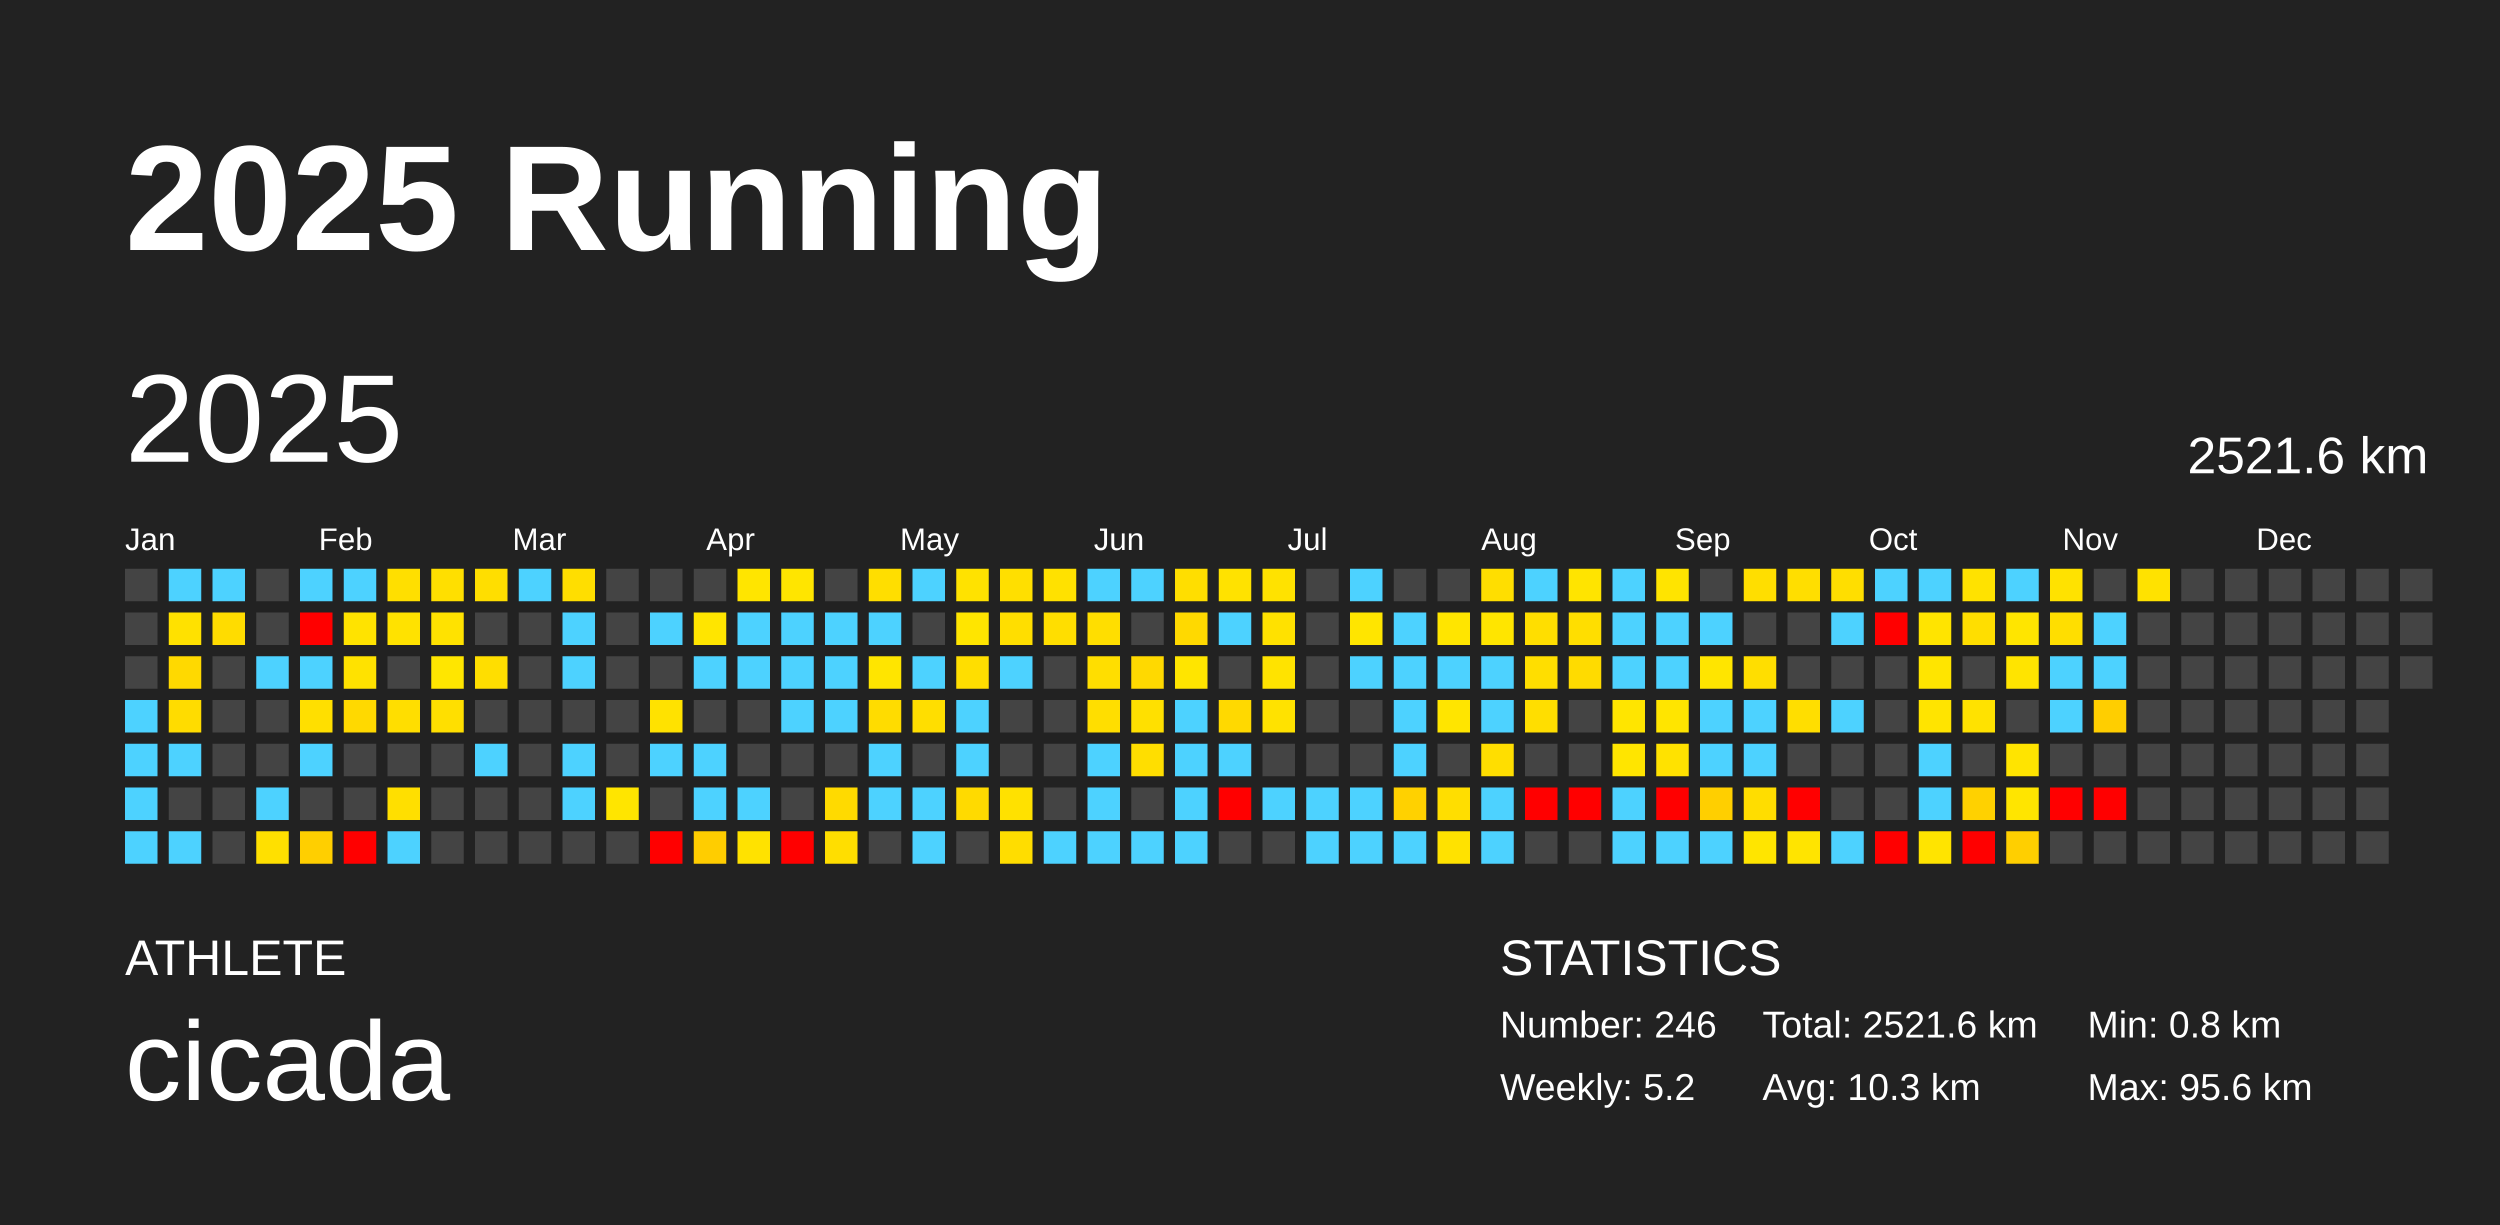
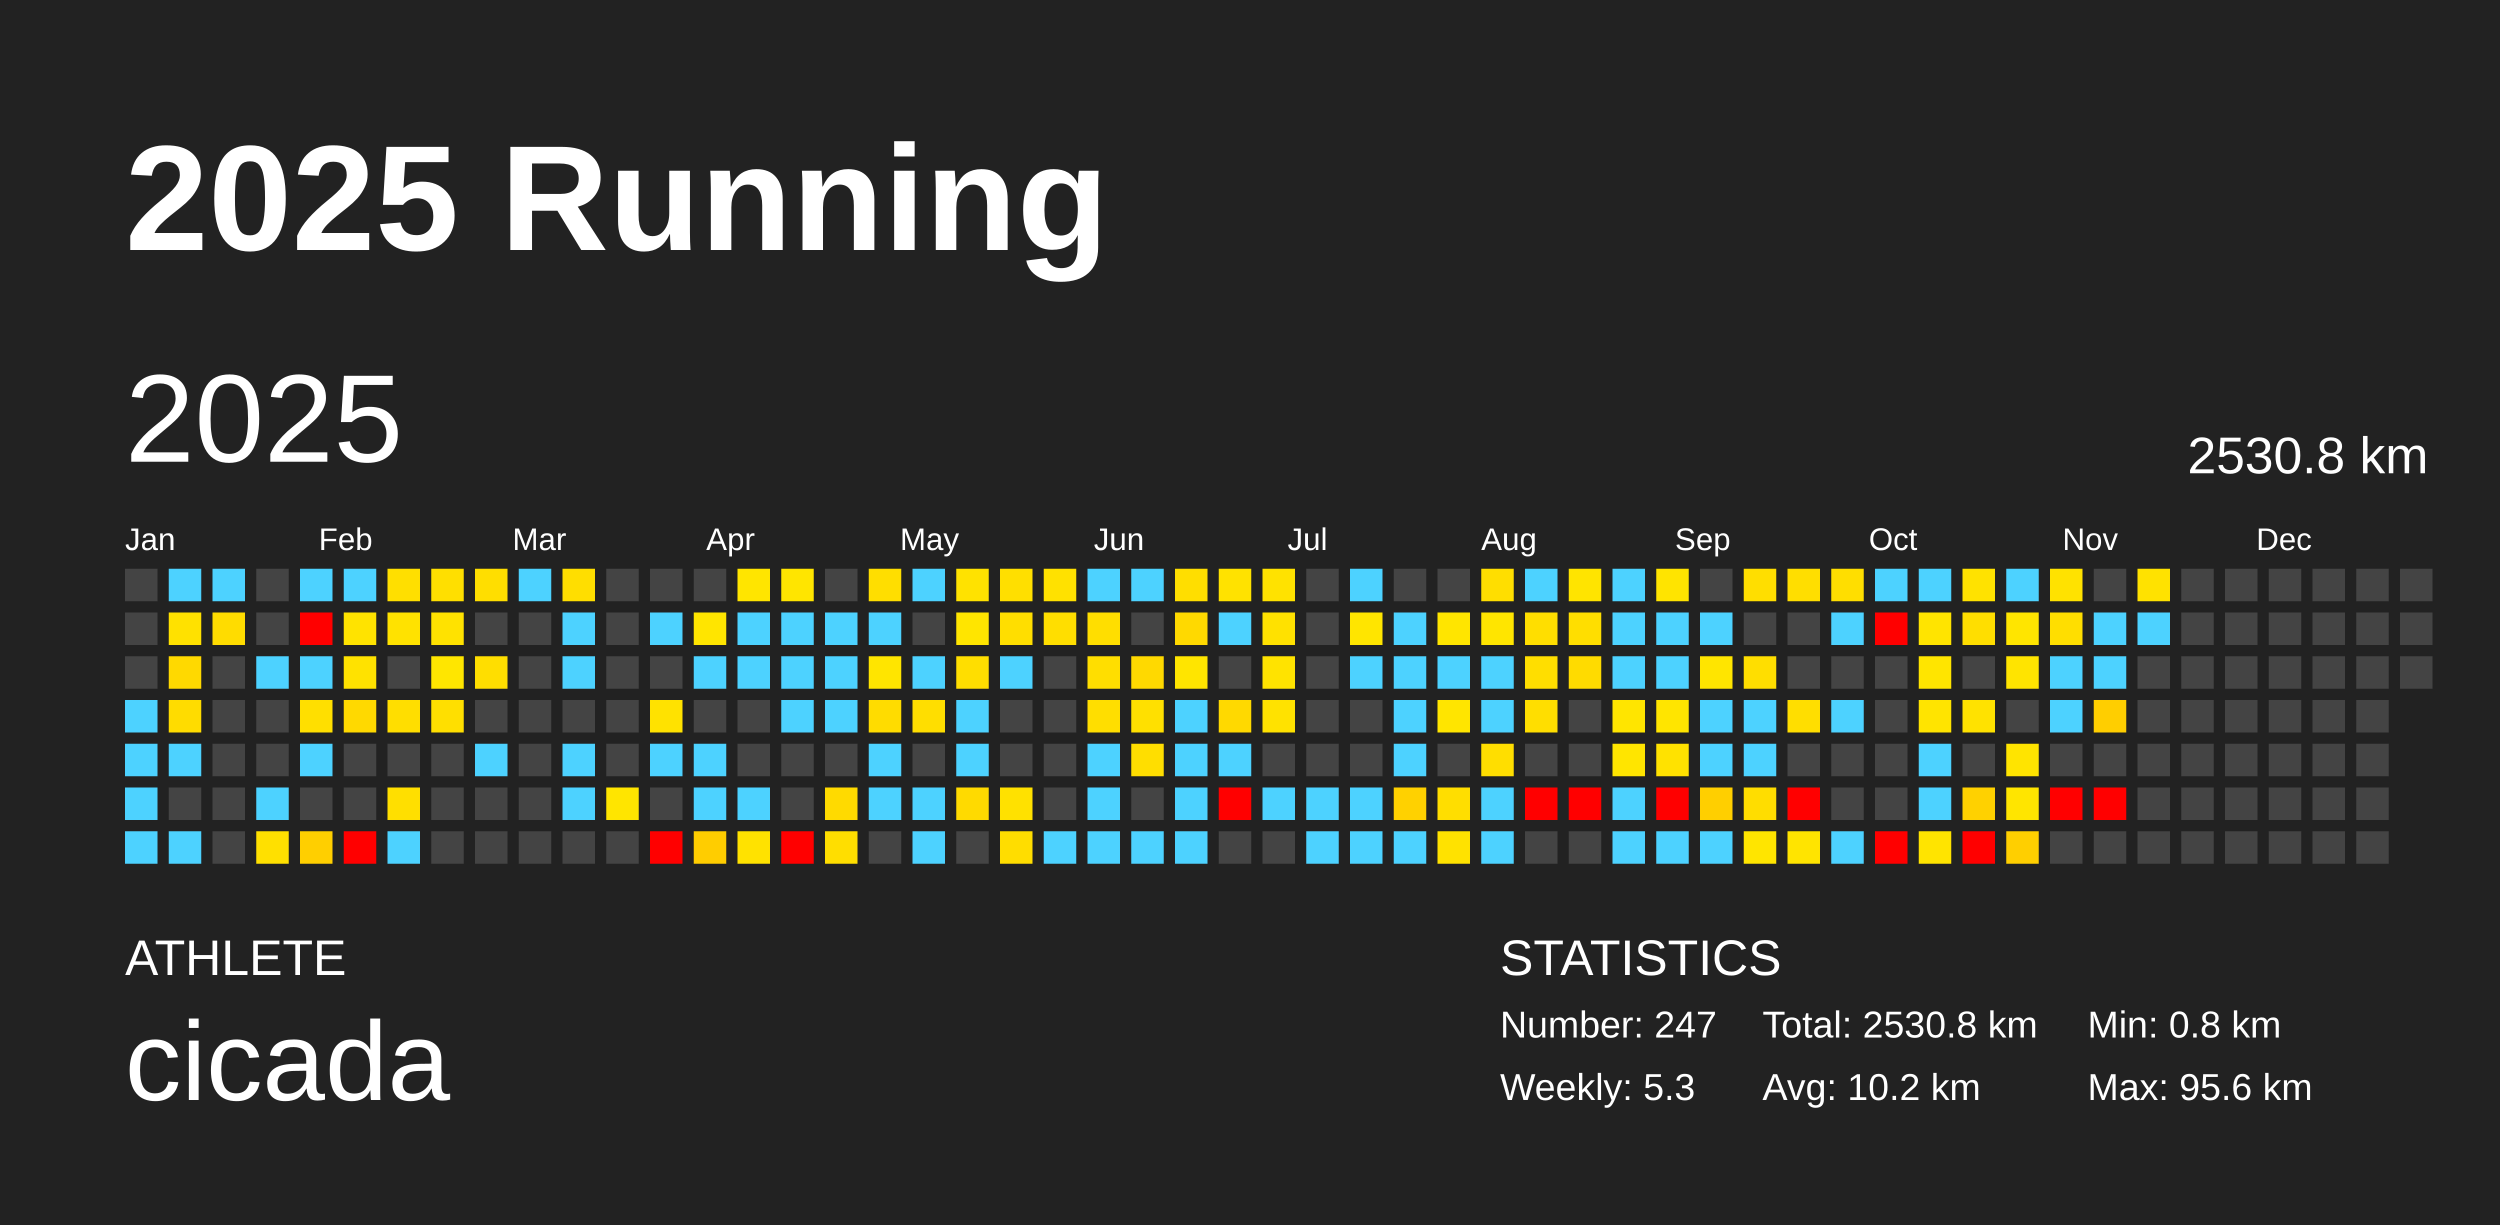
<svg xmlns="http://www.w3.org/2000/svg" baseProfile="full" height="98mm" version="1.1" viewBox="0,0,200,98" width="200mm">
  <defs />
  <rect fill="#222222" height="98" width="200" x="0" y="0" />
  <text fill="#FFFFFF" style="font-size:12px; font-family:Arial; font-weight:bold;" x="10" y="20">2025 Running</text>
  <text fill="#FFFFFF" style="font-size:4px; font-family:Arial" x="10" y="78">ATHLETE</text>
  <text fill="#FFFFFF" style="font-size:9px; font-family:Arial" x="10" y="88">cicada</text>
  <text fill="#FFFFFF" style="font-size:4px; font-family:Arial" x="120" y="78">STATISTICS</text>
-   <text fill="#FFFFFF" style="font-size:3px; font-family:Arial" x="120" y="83">Number: 246</text>
-   <text fill="#FFFFFF" style="font-size:3px; font-family:Arial" x="120" y="88">Weekly: 5.2</text>
-   <text fill="#FFFFFF" style="font-size:3px; font-family:Arial" x="141" y="83">Total: 2521.6 km</text>
-   <text fill="#FFFFFF" style="font-size:3px; font-family:Arial" x="141" y="88">Avg: 10.3 km</text>
+   <text fill="#FFFFFF" style="font-size:3px; font-family:Arial" x="120" y="83">Number: 247</text>
+   <text fill="#FFFFFF" style="font-size:3px; font-family:Arial" x="120" y="88">Weekly: 5.3</text>
+   <text fill="#FFFFFF" style="font-size:3px; font-family:Arial" x="141" y="83">Total: 2530.8 km</text>
+   <text fill="#FFFFFF" style="font-size:3px; font-family:Arial" x="141" y="88">Avg: 10.2 km</text>
  <text fill="#FFFFFF" style="font-size:3px; font-family:Arial" x="167" y="83">Min: 0.8 km</text>
  <text fill="#FFFFFF" style="font-size:3px; font-family:Arial" x="167" y="88">Max: 95.6 km</text>
  <text dominant-baseline="hanging" fill="#FFFFFF" style="font-size:10.0px; font-family:Arial;" x="10" y="30">2025</text>
-   <text dominant-baseline="hanging" fill="#FFFFFF" style="font-size:4.125px; font-family:Arial;" x="175" y="35">2521.6 km</text>
+   <text dominant-baseline="hanging" fill="#FFFFFF" style="font-size:4.125px; font-family:Arial;" x="175" y="35">2530.8 km</text>
  <text fill="#FFFFFF" style="font-size:2.5px; font-family:Arial" x="10.0" y="44">Jan</text>
  <text fill="#FFFFFF" style="font-size:2.5px; font-family:Arial" x="25.5" y="44">Feb</text>
  <text fill="#FFFFFF" style="font-size:2.5px; font-family:Arial" x="41.0" y="44">Mar</text>
  <text fill="#FFFFFF" style="font-size:2.5px; font-family:Arial" x="56.5" y="44">Apr</text>
  <text fill="#FFFFFF" style="font-size:2.5px; font-family:Arial" x="72.0" y="44">May</text>
  <text fill="#FFFFFF" style="font-size:2.5px; font-family:Arial" x="87.5" y="44">Jun</text>
  <text fill="#FFFFFF" style="font-size:2.5px; font-family:Arial" x="103.0" y="44">Jul</text>
  <text fill="#FFFFFF" style="font-size:2.5px; font-family:Arial" x="118.5" y="44">Aug</text>
  <text fill="#FFFFFF" style="font-size:2.5px; font-family:Arial" x="134.0" y="44">Sep</text>
  <text fill="#FFFFFF" style="font-size:2.5px; font-family:Arial" x="149.5" y="44">Oct</text>
  <text fill="#FFFFFF" style="font-size:2.5px; font-family:Arial" x="165.0" y="44">Nov</text>
  <text fill="#FFFFFF" style="font-size:2.5px; font-family:Arial" x="180.5" y="44">Dec</text>
  <rect fill="#444444" height="2.6" width="2.6" x="10.0" y="45.5" />
  <rect fill="#444444" height="2.6" width="2.6" x="10.0" y="49.0" />
  <rect fill="#444444" height="2.6" width="2.6" x="10.0" y="52.5" />
  <rect fill="#4dd2ff" height="2.6" width="2.6" x="10.0" y="56.0" />
  <rect fill="#4dd2ff" height="2.6" width="2.6" x="10.0" y="59.5" />
  <rect fill="#4dd2ff" height="2.6" width="2.6" x="10.0" y="63.0" />
  <rect fill="#4dd2ff" height="2.6" width="2.6" x="10.0" y="66.5" />
  <rect fill="#4dd2ff" height="2.6" width="2.6" x="13.5" y="45.5" />
  <rect fill="#ffe100" height="2.6" width="2.6" x="13.5" y="49.0" />
  <rect fill="#ffd900" height="2.6" width="2.6" x="13.5" y="52.5" />
  <rect fill="#ffdc00" height="2.6" width="2.6" x="13.5" y="56.0" />
  <rect fill="#4dd2ff" height="2.6" width="2.6" x="13.5" y="59.5" />
  <rect fill="#444444" height="2.6" width="2.6" x="13.5" y="63.0" />
  <rect fill="#4dd2ff" height="2.6" width="2.6" x="13.5" y="66.5" />
  <rect fill="#4dd2ff" height="2.6" width="2.6" x="17.0" y="45.5" />
  <rect fill="#ffdc00" height="2.6" width="2.6" x="17.0" y="49.0" />
  <rect fill="#444444" height="2.6" width="2.6" x="17.0" y="52.5" />
  <rect fill="#444444" height="2.6" width="2.6" x="17.0" y="56.0" />
  <rect fill="#444444" height="2.6" width="2.6" x="17.0" y="59.5" />
  <rect fill="#444444" height="2.6" width="2.6" x="17.0" y="63.0" />
  <rect fill="#444444" height="2.6" width="2.6" x="17.0" y="66.5" />
  <rect fill="#444444" height="2.6" width="2.6" x="20.5" y="45.5" />
  <rect fill="#444444" height="2.6" width="2.6" x="20.5" y="49.0" />
  <rect fill="#4dd2ff" height="2.6" width="2.6" x="20.5" y="52.5" />
  <rect fill="#444444" height="2.6" width="2.6" x="20.5" y="56.0" />
  <rect fill="#444444" height="2.6" width="2.6" x="20.5" y="59.5" />
  <rect fill="#4dd2ff" height="2.6" width="2.6" x="20.5" y="63.0" />
  <rect fill="#ffe000" height="2.6" width="2.6" x="20.5" y="66.5" />
  <rect fill="#4dd2ff" height="2.6" width="2.6" x="24.0" y="45.5" />
  <rect fill="red" height="2.6" width="2.6" x="24.0" y="49.0" />
  <rect fill="#4dd2ff" height="2.6" width="2.6" x="24.0" y="52.5" />
  <rect fill="#ffdf00" height="2.6" width="2.6" x="24.0" y="56.0" />
  <rect fill="#4dd2ff" height="2.6" width="2.6" x="24.0" y="59.5" />
  <rect fill="#444444" height="2.6" width="2.6" x="24.0" y="63.0" />
  <rect fill="#ffcf00" height="2.6" width="2.6" x="24.0" y="66.5" />
  <rect fill="#4dd2ff" height="2.6" width="2.6" x="27.5" y="45.5" />
  <rect fill="#ffe300" height="2.6" width="2.6" x="27.5" y="49.0" />
  <rect fill="#ffe200" height="2.6" width="2.6" x="27.5" y="52.5" />
  <rect fill="#ffd900" height="2.6" width="2.6" x="27.5" y="56.0" />
  <rect fill="#444444" height="2.6" width="2.6" x="27.5" y="59.5" />
  <rect fill="#444444" height="2.6" width="2.6" x="27.5" y="63.0" />
  <rect fill="red" height="2.6" width="2.6" x="27.5" y="66.5" />
  <rect fill="#ffdf00" height="2.6" width="2.6" x="31.0" y="45.5" />
  <rect fill="#ffe200" height="2.6" width="2.6" x="31.0" y="49.0" />
  <rect fill="#444444" height="2.6" width="2.6" x="31.0" y="52.5" />
  <rect fill="#ffde00" height="2.6" width="2.6" x="31.0" y="56.0" />
  <rect fill="#444444" height="2.6" width="2.6" x="31.0" y="59.5" />
  <rect fill="#ffdf00" height="2.6" width="2.6" x="31.0" y="63.0" />
  <rect fill="#4dd2ff" height="2.6" width="2.6" x="31.0" y="66.5" />
  <rect fill="#ffdf00" height="2.6" width="2.6" x="34.5" y="45.5" />
  <rect fill="#ffe200" height="2.6" width="2.6" x="34.5" y="49.0" />
  <rect fill="#ffe600" height="2.6" width="2.6" x="34.5" y="52.5" />
  <rect fill="#ffdf00" height="2.6" width="2.6" x="34.5" y="56.0" />
  <rect fill="#444444" height="2.6" width="2.6" x="34.5" y="59.5" />
  <rect fill="#444444" height="2.6" width="2.6" x="34.5" y="63.0" />
  <rect fill="#444444" height="2.6" width="2.6" x="34.5" y="66.5" />
  <rect fill="#ffde00" height="2.6" width="2.6" x="38.0" y="45.5" />
  <rect fill="#444444" height="2.6" width="2.6" x="38.0" y="49.0" />
  <rect fill="#ffde00" height="2.6" width="2.6" x="38.0" y="52.5" />
  <rect fill="#444444" height="2.6" width="2.6" x="38.0" y="56.0" />
  <rect fill="#4dd2ff" height="2.6" width="2.6" x="38.0" y="59.5" />
  <rect fill="#444444" height="2.6" width="2.6" x="38.0" y="63.0" />
  <rect fill="#444444" height="2.6" width="2.6" x="38.0" y="66.5" />
  <rect fill="#4dd2ff" height="2.6" width="2.6" x="41.5" y="45.5" />
  <rect fill="#444444" height="2.6" width="2.6" x="41.5" y="49.0" />
  <rect fill="#444444" height="2.6" width="2.6" x="41.5" y="52.5" />
  <rect fill="#444444" height="2.6" width="2.6" x="41.5" y="56.0" />
  <rect fill="#444444" height="2.6" width="2.6" x="41.5" y="59.5" />
  <rect fill="#444444" height="2.6" width="2.6" x="41.5" y="63.0" />
  <rect fill="#444444" height="2.6" width="2.6" x="41.5" y="66.5" />
  <rect fill="#ffde00" height="2.6" width="2.6" x="45.0" y="45.5" />
  <rect fill="#4dd2ff" height="2.6" width="2.6" x="45.0" y="49.0" />
  <rect fill="#4dd2ff" height="2.6" width="2.6" x="45.0" y="52.5" />
  <rect fill="#444444" height="2.6" width="2.6" x="45.0" y="56.0" />
  <rect fill="#4dd2ff" height="2.6" width="2.6" x="45.0" y="59.5" />
  <rect fill="#4dd2ff" height="2.6" width="2.6" x="45.0" y="63.0" />
  <rect fill="#444444" height="2.6" width="2.6" x="45.0" y="66.5" />
  <rect fill="#444444" height="2.6" width="2.6" x="48.5" y="45.5" />
  <rect fill="#444444" height="2.6" width="2.6" x="48.5" y="49.0" />
  <rect fill="#444444" height="2.6" width="2.6" x="48.5" y="52.5" />
  <rect fill="#444444" height="2.6" width="2.6" x="48.5" y="56.0" />
  <rect fill="#444444" height="2.6" width="2.6" x="48.5" y="59.5" />
  <rect fill="#ffe500" height="2.6" width="2.6" x="48.5" y="63.0" />
  <rect fill="#444444" height="2.6" width="2.6" x="48.5" y="66.5" />
  <rect fill="#444444" height="2.6" width="2.6" x="52.0" y="45.5" />
  <rect fill="#4dd2ff" height="2.6" width="2.6" x="52.0" y="49.0" />
  <rect fill="#444444" height="2.6" width="2.6" x="52.0" y="52.5" />
  <rect fill="#ffe200" height="2.6" width="2.6" x="52.0" y="56.0" />
  <rect fill="#4dd2ff" height="2.6" width="2.6" x="52.0" y="59.5" />
  <rect fill="#444444" height="2.6" width="2.6" x="52.0" y="63.0" />
  <rect fill="red" height="2.6" width="2.6" x="52.0" y="66.5" />
  <rect fill="#444444" height="2.6" width="2.6" x="55.5" y="45.5" />
  <rect fill="#ffe500" height="2.6" width="2.6" x="55.5" y="49.0" />
  <rect fill="#4dd2ff" height="2.6" width="2.6" x="55.5" y="52.5" />
  <rect fill="#444444" height="2.6" width="2.6" x="55.5" y="56.0" />
  <rect fill="#4dd2ff" height="2.6" width="2.6" x="55.5" y="59.5" />
  <rect fill="#4dd2ff" height="2.6" width="2.6" x="55.5" y="63.0" />
  <rect fill="#ffcd00" height="2.6" width="2.6" x="55.5" y="66.5" />
  <rect fill="#ffe500" height="2.6" width="2.6" x="59.0" y="45.5" />
  <rect fill="#4dd2ff" height="2.6" width="2.6" x="59.0" y="49.0" />
  <rect fill="#4dd2ff" height="2.6" width="2.6" x="59.0" y="52.5" />
  <rect fill="#444444" height="2.6" width="2.6" x="59.0" y="56.0" />
  <rect fill="#444444" height="2.6" width="2.6" x="59.0" y="59.5" />
  <rect fill="#4dd2ff" height="2.6" width="2.6" x="59.0" y="63.0" />
  <rect fill="#ffe200" height="2.6" width="2.6" x="59.0" y="66.5" />
  <rect fill="#ffe500" height="2.6" width="2.6" x="62.5" y="45.5" />
  <rect fill="#4dd2ff" height="2.6" width="2.6" x="62.5" y="49.0" />
  <rect fill="#4dd2ff" height="2.6" width="2.6" x="62.5" y="52.5" />
  <rect fill="#4dd2ff" height="2.6" width="2.6" x="62.5" y="56.0" />
  <rect fill="#444444" height="2.6" width="2.6" x="62.5" y="59.5" />
  <rect fill="#444444" height="2.6" width="2.6" x="62.5" y="63.0" />
  <rect fill="red" height="2.6" width="2.6" x="62.5" y="66.5" />
  <rect fill="#444444" height="2.6" width="2.6" x="66.0" y="45.5" />
  <rect fill="#4dd2ff" height="2.6" width="2.6" x="66.0" y="49.0" />
  <rect fill="#4dd2ff" height="2.6" width="2.6" x="66.0" y="52.5" />
  <rect fill="#4dd2ff" height="2.6" width="2.6" x="66.0" y="56.0" />
  <rect fill="#444444" height="2.6" width="2.6" x="66.0" y="59.5" />
  <rect fill="#ffda00" height="2.6" width="2.6" x="66.0" y="63.0" />
  <rect fill="#ffde00" height="2.6" width="2.6" x="66.0" y="66.5" />
  <rect fill="#ffde00" height="2.6" width="2.6" x="69.5" y="45.5" />
  <rect fill="#4dd2ff" height="2.6" width="2.6" x="69.5" y="49.0" />
  <rect fill="#ffe500" height="2.6" width="2.6" x="69.5" y="52.5" />
  <rect fill="#ffdc00" height="2.6" width="2.6" x="69.5" y="56.0" />
  <rect fill="#4dd2ff" height="2.6" width="2.6" x="69.5" y="59.5" />
  <rect fill="#4dd2ff" height="2.6" width="2.6" x="69.5" y="63.0" />
  <rect fill="#444444" height="2.6" width="2.6" x="69.5" y="66.5" />
  <rect fill="#4dd2ff" height="2.6" width="2.6" x="73.0" y="45.5" />
  <rect fill="#444444" height="2.6" width="2.6" x="73.0" y="49.0" />
  <rect fill="#4dd2ff" height="2.6" width="2.6" x="73.0" y="52.5" />
  <rect fill="#ffde00" height="2.6" width="2.6" x="73.0" y="56.0" />
  <rect fill="#444444" height="2.6" width="2.6" x="73.0" y="59.5" />
  <rect fill="#4dd2ff" height="2.6" width="2.6" x="73.0" y="63.0" />
  <rect fill="#4dd2ff" height="2.6" width="2.6" x="73.0" y="66.5" />
  <rect fill="#ffe200" height="2.6" width="2.6" x="76.5" y="45.5" />
  <rect fill="#ffe500" height="2.6" width="2.6" x="76.5" y="49.0" />
  <rect fill="#ffde00" height="2.6" width="2.6" x="76.5" y="52.5" />
  <rect fill="#4dd2ff" height="2.6" width="2.6" x="76.5" y="56.0" />
  <rect fill="#4dd2ff" height="2.6" width="2.6" x="76.5" y="59.5" />
  <rect fill="#ffda00" height="2.6" width="2.6" x="76.5" y="63.0" />
  <rect fill="#444444" height="2.6" width="2.6" x="76.5" y="66.5" />
  <rect fill="#ffdf00" height="2.6" width="2.6" x="80.0" y="45.5" />
  <rect fill="#ffde00" height="2.6" width="2.6" x="80.0" y="49.0" />
  <rect fill="#4dd2ff" height="2.6" width="2.6" x="80.0" y="52.5" />
  <rect fill="#444444" height="2.6" width="2.6" x="80.0" y="56.0" />
  <rect fill="#444444" height="2.6" width="2.6" x="80.0" y="59.5" />
  <rect fill="#ffe100" height="2.6" width="2.6" x="80.0" y="63.0" />
  <rect fill="#ffdd00" height="2.6" width="2.6" x="80.0" y="66.5" />
  <rect fill="#ffe100" height="2.6" width="2.6" x="83.5" y="45.5" />
  <rect fill="#ffde00" height="2.6" width="2.6" x="83.5" y="49.0" />
  <rect fill="#444444" height="2.6" width="2.6" x="83.5" y="52.5" />
  <rect fill="#444444" height="2.6" width="2.6" x="83.5" y="56.0" />
  <rect fill="#444444" height="2.6" width="2.6" x="83.5" y="59.5" />
  <rect fill="#444444" height="2.6" width="2.6" x="83.5" y="63.0" />
  <rect fill="#4dd2ff" height="2.6" width="2.6" x="83.5" y="66.5" />
  <rect fill="#4dd2ff" height="2.6" width="2.6" x="87.0" y="45.5" />
  <rect fill="#ffde00" height="2.6" width="2.6" x="87.0" y="49.0" />
  <rect fill="#ffde00" height="2.6" width="2.6" x="87.0" y="52.5" />
  <rect fill="#ffde00" height="2.6" width="2.6" x="87.0" y="56.0" />
  <rect fill="#4dd2ff" height="2.6" width="2.6" x="87.0" y="59.5" />
  <rect fill="#4dd2ff" height="2.6" width="2.6" x="87.0" y="63.0" />
  <rect fill="#4dd2ff" height="2.6" width="2.6" x="87.0" y="66.5" />
  <rect fill="#4dd2ff" height="2.6" width="2.6" x="90.5" y="45.5" />
  <rect fill="#444444" height="2.6" width="2.6" x="90.5" y="49.0" />
  <rect fill="#ffd900" height="2.6" width="2.6" x="90.5" y="52.5" />
  <rect fill="#ffe000" height="2.6" width="2.6" x="90.5" y="56.0" />
  <rect fill="#ffde00" height="2.6" width="2.6" x="90.5" y="59.5" />
  <rect fill="#444444" height="2.6" width="2.6" x="90.5" y="63.0" />
  <rect fill="#4dd2ff" height="2.6" width="2.6" x="90.5" y="66.5" />
  <rect fill="#ffde00" height="2.6" width="2.6" x="94.0" y="45.5" />
  <rect fill="#ffd900" height="2.6" width="2.6" x="94.0" y="49.0" />
  <rect fill="#ffe500" height="2.6" width="2.6" x="94.0" y="52.5" />
  <rect fill="#4dd2ff" height="2.6" width="2.6" x="94.0" y="56.0" />
  <rect fill="#4dd2ff" height="2.6" width="2.6" x="94.0" y="59.5" />
  <rect fill="#4dd2ff" height="2.6" width="2.6" x="94.0" y="63.0" />
  <rect fill="#4dd2ff" height="2.6" width="2.6" x="94.0" y="66.5" />
  <rect fill="#ffe200" height="2.6" width="2.6" x="97.5" y="45.5" />
  <rect fill="#4dd2ff" height="2.6" width="2.6" x="97.5" y="49.0" />
  <rect fill="#444444" height="2.6" width="2.6" x="97.5" y="52.5" />
  <rect fill="#ffd900" height="2.6" width="2.6" x="97.5" y="56.0" />
  <rect fill="#4dd2ff" height="2.6" width="2.6" x="97.5" y="59.5" />
  <rect fill="red" height="2.6" width="2.6" x="97.5" y="63.0" />
  <rect fill="#444444" height="2.6" width="2.6" x="97.5" y="66.5" />
  <rect fill="#ffe200" height="2.6" width="2.6" x="101.0" y="45.5" />
  <rect fill="#ffe100" height="2.6" width="2.6" x="101.0" y="49.0" />
  <rect fill="#ffe300" height="2.6" width="2.6" x="101.0" y="52.5" />
  <rect fill="#ffe200" height="2.6" width="2.6" x="101.0" y="56.0" />
  <rect fill="#444444" height="2.6" width="2.6" x="101.0" y="59.5" />
  <rect fill="#4dd2ff" height="2.6" width="2.6" x="101.0" y="63.0" />
  <rect fill="#444444" height="2.6" width="2.6" x="101.0" y="66.5" />
  <rect fill="#444444" height="2.6" width="2.6" x="104.5" y="45.5" />
  <rect fill="#444444" height="2.6" width="2.6" x="104.5" y="49.0" />
  <rect fill="#444444" height="2.6" width="2.6" x="104.5" y="52.5" />
  <rect fill="#444444" height="2.6" width="2.6" x="104.5" y="56.0" />
  <rect fill="#444444" height="2.6" width="2.6" x="104.5" y="59.5" />
  <rect fill="#4dd2ff" height="2.6" width="2.6" x="104.5" y="63.0" />
  <rect fill="#4dd2ff" height="2.6" width="2.6" x="104.5" y="66.5" />
  <rect fill="#4dd2ff" height="2.6" width="2.6" x="108.0" y="45.5" />
  <rect fill="#ffe500" height="2.6" width="2.6" x="108.0" y="49.0" />
  <rect fill="#4dd2ff" height="2.6" width="2.6" x="108.0" y="52.5" />
  <rect fill="#444444" height="2.6" width="2.6" x="108.0" y="56.0" />
  <rect fill="#444444" height="2.6" width="2.6" x="108.0" y="59.5" />
  <rect fill="#4dd2ff" height="2.6" width="2.6" x="108.0" y="63.0" />
  <rect fill="#4dd2ff" height="2.6" width="2.6" x="108.0" y="66.5" />
  <rect fill="#444444" height="2.6" width="2.6" x="111.5" y="45.5" />
  <rect fill="#4dd2ff" height="2.6" width="2.6" x="111.5" y="49.0" />
  <rect fill="#4dd2ff" height="2.6" width="2.6" x="111.5" y="52.5" />
  <rect fill="#4dd2ff" height="2.6" width="2.6" x="111.5" y="56.0" />
  <rect fill="#4dd2ff" height="2.6" width="2.6" x="111.5" y="59.5" />
  <rect fill="#ffd100" height="2.6" width="2.6" x="111.5" y="63.0" />
  <rect fill="#4dd2ff" height="2.6" width="2.6" x="111.5" y="66.5" />
  <rect fill="#444444" height="2.6" width="2.6" x="115.0" y="45.5" />
  <rect fill="#ffe500" height="2.6" width="2.6" x="115.0" y="49.0" />
  <rect fill="#4dd2ff" height="2.6" width="2.6" x="115.0" y="52.5" />
  <rect fill="#ffe500" height="2.6" width="2.6" x="115.0" y="56.0" />
  <rect fill="#444444" height="2.6" width="2.6" x="115.0" y="59.5" />
  <rect fill="#ffde00" height="2.6" width="2.6" x="115.0" y="63.0" />
  <rect fill="#ffe200" height="2.6" width="2.6" x="115.0" y="66.5" />
  <rect fill="#ffde00" height="2.6" width="2.6" x="118.5" y="45.5" />
  <rect fill="#ffe500" height="2.6" width="2.6" x="118.5" y="49.0" />
  <rect fill="#4dd2ff" height="2.6" width="2.6" x="118.5" y="52.5" />
  <rect fill="#4dd2ff" height="2.6" width="2.6" x="118.5" y="56.0" />
  <rect fill="#ffde00" height="2.6" width="2.6" x="118.5" y="59.5" />
  <rect fill="#4dd2ff" height="2.6" width="2.6" x="118.5" y="63.0" />
  <rect fill="#4dd2ff" height="2.6" width="2.6" x="118.5" y="66.5" />
  <rect fill="#4dd2ff" height="2.6" width="2.6" x="122.0" y="45.5" />
  <rect fill="#ffde00" height="2.6" width="2.6" x="122.0" y="49.0" />
  <rect fill="#ffde00" height="2.6" width="2.6" x="122.0" y="52.5" />
  <rect fill="#ffde00" height="2.6" width="2.6" x="122.0" y="56.0" />
  <rect fill="#444444" height="2.6" width="2.6" x="122.0" y="59.5" />
  <rect fill="red" height="2.6" width="2.6" x="122.0" y="63.0" />
  <rect fill="#444444" height="2.6" width="2.6" x="122.0" y="66.5" />
  <rect fill="#ffe400" height="2.6" width="2.6" x="125.5" y="45.5" />
  <rect fill="#ffde00" height="2.6" width="2.6" x="125.5" y="49.0" />
  <rect fill="#ffdb00" height="2.6" width="2.6" x="125.5" y="52.5" />
  <rect fill="#444444" height="2.6" width="2.6" x="125.5" y="56.0" />
  <rect fill="#444444" height="2.6" width="2.6" x="125.5" y="59.5" />
  <rect fill="red" height="2.6" width="2.6" x="125.5" y="63.0" />
  <rect fill="#444444" height="2.6" width="2.6" x="125.5" y="66.5" />
  <rect fill="#4dd2ff" height="2.6" width="2.6" x="129.0" y="45.5" />
  <rect fill="#4dd2ff" height="2.6" width="2.6" x="129.0" y="49.0" />
  <rect fill="#4dd2ff" height="2.6" width="2.6" x="129.0" y="52.5" />
  <rect fill="#ffe500" height="2.6" width="2.6" x="129.0" y="56.0" />
  <rect fill="#ffe500" height="2.6" width="2.6" x="129.0" y="59.5" />
  <rect fill="#4dd2ff" height="2.6" width="2.6" x="129.0" y="63.0" />
  <rect fill="#4dd2ff" height="2.6" width="2.6" x="129.0" y="66.5" />
  <rect fill="#ffe400" height="2.6" width="2.6" x="132.5" y="45.5" />
  <rect fill="#4dd2ff" height="2.6" width="2.6" x="132.5" y="49.0" />
  <rect fill="#4dd2ff" height="2.6" width="2.6" x="132.5" y="52.5" />
  <rect fill="#ffe500" height="2.6" width="2.6" x="132.5" y="56.0" />
  <rect fill="#ffe200" height="2.6" width="2.6" x="132.5" y="59.5" />
  <rect fill="red" height="2.6" width="2.6" x="132.5" y="63.0" />
  <rect fill="#4dd2ff" height="2.6" width="2.6" x="132.5" y="66.5" />
  <rect fill="#444444" height="2.6" width="2.6" x="136.0" y="45.5" />
  <rect fill="#4dd2ff" height="2.6" width="2.6" x="136.0" y="49.0" />
  <rect fill="#ffe500" height="2.6" width="2.6" x="136.0" y="52.5" />
  <rect fill="#4dd2ff" height="2.6" width="2.6" x="136.0" y="56.0" />
  <rect fill="#4dd2ff" height="2.6" width="2.6" x="136.0" y="59.5" />
  <rect fill="#ffcf00" height="2.6" width="2.6" x="136.0" y="63.0" />
  <rect fill="#4dd2ff" height="2.6" width="2.6" x="136.0" y="66.5" />
  <rect fill="#ffde00" height="2.6" width="2.6" x="139.5" y="45.5" />
  <rect fill="#444444" height="2.6" width="2.6" x="139.5" y="49.0" />
  <rect fill="#ffde00" height="2.6" width="2.6" x="139.5" y="52.5" />
  <rect fill="#4dd2ff" height="2.6" width="2.6" x="139.5" y="56.0" />
  <rect fill="#4dd2ff" height="2.6" width="2.6" x="139.5" y="59.5" />
  <rect fill="#ffdd00" height="2.6" width="2.6" x="139.5" y="63.0" />
  <rect fill="#ffe500" height="2.6" width="2.6" x="139.5" y="66.5" />
  <rect fill="#ffde00" height="2.6" width="2.6" x="143.0" y="45.5" />
  <rect fill="#444444" height="2.6" width="2.6" x="143.0" y="49.0" />
  <rect fill="#444444" height="2.6" width="2.6" x="143.0" y="52.5" />
  <rect fill="#ffde00" height="2.6" width="2.6" x="143.0" y="56.0" />
  <rect fill="#444444" height="2.6" width="2.6" x="143.0" y="59.5" />
  <rect fill="red" height="2.6" width="2.6" x="143.0" y="63.0" />
  <rect fill="#ffe400" height="2.6" width="2.6" x="143.0" y="66.5" />
  <rect fill="#ffde00" height="2.6" width="2.6" x="146.5" y="45.5" />
  <rect fill="#4dd2ff" height="2.6" width="2.6" x="146.5" y="49.0" />
  <rect fill="#444444" height="2.6" width="2.6" x="146.5" y="52.5" />
  <rect fill="#4dd2ff" height="2.6" width="2.6" x="146.5" y="56.0" />
  <rect fill="#444444" height="2.6" width="2.6" x="146.5" y="59.5" />
  <rect fill="#444444" height="2.6" width="2.6" x="146.5" y="63.0" />
  <rect fill="#4dd2ff" height="2.6" width="2.6" x="146.5" y="66.5" />
  <rect fill="#4dd2ff" height="2.6" width="2.6" x="150.0" y="45.5" />
  <rect fill="red" height="2.6" width="2.6" x="150.0" y="49.0" />
  <rect fill="#444444" height="2.6" width="2.6" x="150.0" y="52.5" />
  <rect fill="#444444" height="2.6" width="2.6" x="150.0" y="56.0" />
  <rect fill="#444444" height="2.6" width="2.6" x="150.0" y="59.5" />
  <rect fill="#444444" height="2.6" width="2.6" x="150.0" y="63.0" />
  <rect fill="red" height="2.6" width="2.6" x="150.0" y="66.5" />
  <rect fill="#4dd2ff" height="2.6" width="2.6" x="153.5" y="45.5" />
  <rect fill="#ffe400" height="2.6" width="2.6" x="153.5" y="49.0" />
  <rect fill="#ffe500" height="2.6" width="2.6" x="153.5" y="52.5" />
  <rect fill="#ffe400" height="2.6" width="2.6" x="153.5" y="56.0" />
  <rect fill="#4dd2ff" height="2.6" width="2.6" x="153.5" y="59.5" />
  <rect fill="#4dd2ff" height="2.6" width="2.6" x="153.5" y="63.0" />
  <rect fill="#ffe400" height="2.6" width="2.6" x="153.5" y="66.5" />
  <rect fill="#ffe200" height="2.6" width="2.6" x="157.0" y="45.5" />
  <rect fill="#ffde00" height="2.6" width="2.6" x="157.0" y="49.0" />
  <rect fill="#444444" height="2.6" width="2.6" x="157.0" y="52.5" />
  <rect fill="#ffe200" height="2.6" width="2.6" x="157.0" y="56.0" />
  <rect fill="#444444" height="2.6" width="2.6" x="157.0" y="59.5" />
  <rect fill="#ffd100" height="2.6" width="2.6" x="157.0" y="63.0" />
  <rect fill="red" height="2.6" width="2.6" x="157.0" y="66.5" />
  <rect fill="#4dd2ff" height="2.6" width="2.6" x="160.5" y="45.5" />
  <rect fill="#ffe500" height="2.6" width="2.6" x="160.5" y="49.0" />
  <rect fill="#ffe400" height="2.6" width="2.6" x="160.5" y="52.5" />
  <rect fill="#444444" height="2.6" width="2.6" x="160.5" y="56.0" />
  <rect fill="#ffe400" height="2.6" width="2.6" x="160.5" y="59.5" />
  <rect fill="#ffe500" height="2.6" width="2.6" x="160.5" y="63.0" />
  <rect fill="#ffcf00" height="2.6" width="2.6" x="160.5" y="66.5" />
  <rect fill="#ffe200" height="2.6" width="2.6" x="164.0" y="45.5" />
  <rect fill="#ffde00" height="2.6" width="2.6" x="164.0" y="49.0" />
  <rect fill="#4dd2ff" height="2.6" width="2.6" x="164.0" y="52.5" />
  <rect fill="#4dd2ff" height="2.6" width="2.6" x="164.0" y="56.0" />
  <rect fill="#444444" height="2.6" width="2.6" x="164.0" y="59.5" />
  <rect fill="red" height="2.6" width="2.6" x="164.0" y="63.0" />
  <rect fill="#444444" height="2.6" width="2.6" x="164.0" y="66.5" />
  <rect fill="#444444" height="2.6" width="2.6" x="167.5" y="45.5" />
  <rect fill="#4dd2ff" height="2.6" width="2.6" x="167.5" y="49.0" />
  <rect fill="#4dd2ff" height="2.6" width="2.6" x="167.5" y="52.5" />
  <rect fill="#ffce00" height="2.6" width="2.6" x="167.5" y="56.0" />
  <rect fill="#444444" height="2.6" width="2.6" x="167.5" y="59.5" />
  <rect fill="red" height="2.6" width="2.6" x="167.5" y="63.0" />
  <rect fill="#444444" height="2.6" width="2.6" x="167.5" y="66.5" />
  <rect fill="#ffe200" height="2.6" width="2.6" x="171.0" y="45.5" />
-   <rect fill="#444444" height="2.6" width="2.6" x="171.0" y="49.0" />
+   <rect fill="#4dd2ff" height="2.6" width="2.6" x="171.0" y="49.0" />
  <rect fill="#444444" height="2.6" width="2.6" x="171.0" y="52.5" />
  <rect fill="#444444" height="2.6" width="2.6" x="171.0" y="56.0" />
  <rect fill="#444444" height="2.6" width="2.6" x="171.0" y="59.5" />
  <rect fill="#444444" height="2.6" width="2.6" x="171.0" y="63.0" />
  <rect fill="#444444" height="2.6" width="2.6" x="171.0" y="66.5" />
  <rect fill="#444444" height="2.6" width="2.6" x="174.5" y="45.5" />
  <rect fill="#444444" height="2.6" width="2.6" x="174.5" y="49.0" />
  <rect fill="#444444" height="2.6" width="2.6" x="174.5" y="52.5" />
  <rect fill="#444444" height="2.6" width="2.6" x="174.5" y="56.0" />
  <rect fill="#444444" height="2.6" width="2.6" x="174.5" y="59.5" />
  <rect fill="#444444" height="2.6" width="2.6" x="174.5" y="63.0" />
  <rect fill="#444444" height="2.6" width="2.6" x="174.5" y="66.5" />
  <rect fill="#444444" height="2.6" width="2.6" x="178.0" y="45.5" />
  <rect fill="#444444" height="2.6" width="2.6" x="178.0" y="49.0" />
  <rect fill="#444444" height="2.6" width="2.6" x="178.0" y="52.5" />
  <rect fill="#444444" height="2.6" width="2.6" x="178.0" y="56.0" />
  <rect fill="#444444" height="2.6" width="2.6" x="178.0" y="59.5" />
  <rect fill="#444444" height="2.6" width="2.6" x="178.0" y="63.0" />
  <rect fill="#444444" height="2.6" width="2.6" x="178.0" y="66.5" />
  <rect fill="#444444" height="2.6" width="2.6" x="181.5" y="45.5" />
  <rect fill="#444444" height="2.6" width="2.6" x="181.5" y="49.0" />
  <rect fill="#444444" height="2.6" width="2.6" x="181.5" y="52.5" />
  <rect fill="#444444" height="2.6" width="2.6" x="181.5" y="56.0" />
  <rect fill="#444444" height="2.6" width="2.6" x="181.5" y="59.5" />
  <rect fill="#444444" height="2.6" width="2.6" x="181.5" y="63.0" />
  <rect fill="#444444" height="2.6" width="2.6" x="181.5" y="66.5" />
  <rect fill="#444444" height="2.6" width="2.6" x="185.0" y="45.5" />
  <rect fill="#444444" height="2.6" width="2.6" x="185.0" y="49.0" />
  <rect fill="#444444" height="2.6" width="2.6" x="185.0" y="52.5" />
  <rect fill="#444444" height="2.6" width="2.6" x="185.0" y="56.0" />
  <rect fill="#444444" height="2.6" width="2.6" x="185.0" y="59.5" />
  <rect fill="#444444" height="2.6" width="2.6" x="185.0" y="63.0" />
  <rect fill="#444444" height="2.6" width="2.6" x="185.0" y="66.5" />
  <rect fill="#444444" height="2.6" width="2.6" x="188.5" y="45.5" />
  <rect fill="#444444" height="2.6" width="2.6" x="188.5" y="49.0" />
  <rect fill="#444444" height="2.6" width="2.6" x="188.5" y="52.5" />
  <rect fill="#444444" height="2.6" width="2.6" x="188.5" y="56.0" />
  <rect fill="#444444" height="2.6" width="2.6" x="188.5" y="59.5" />
  <rect fill="#444444" height="2.6" width="2.6" x="188.5" y="63.0" />
  <rect fill="#444444" height="2.6" width="2.6" x="188.5" y="66.5" />
  <rect fill="#444444" height="2.6" width="2.6" x="192.0" y="45.5" />
  <rect fill="#444444" height="2.6" width="2.6" x="192.0" y="49.0" />
  <rect fill="#444444" height="2.6" width="2.6" x="192.0" y="52.5" />
</svg>
